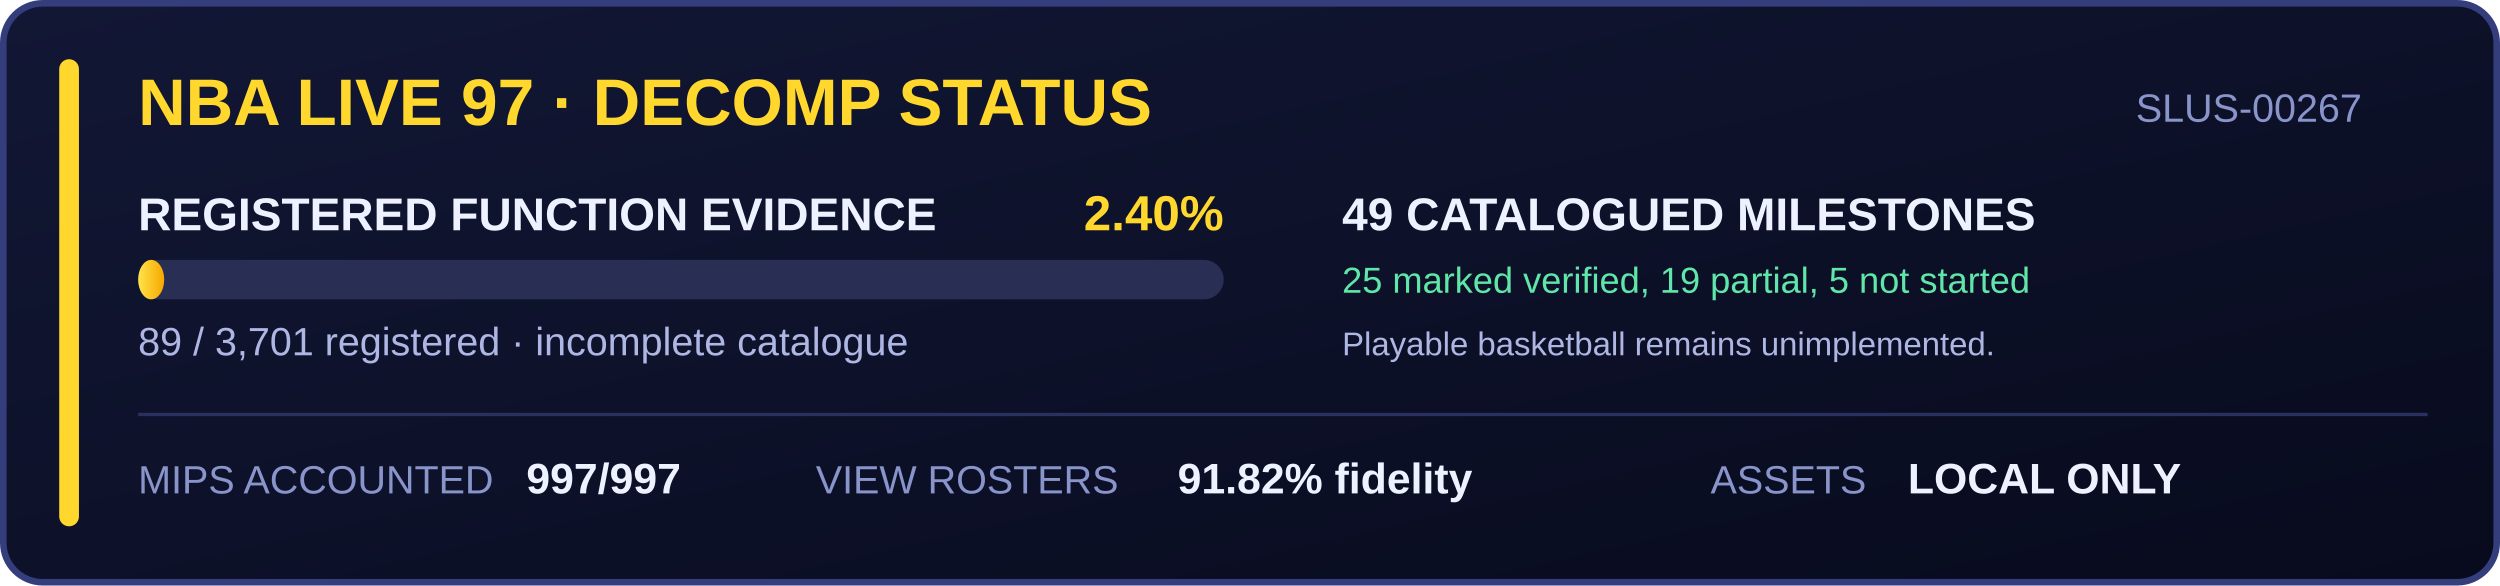
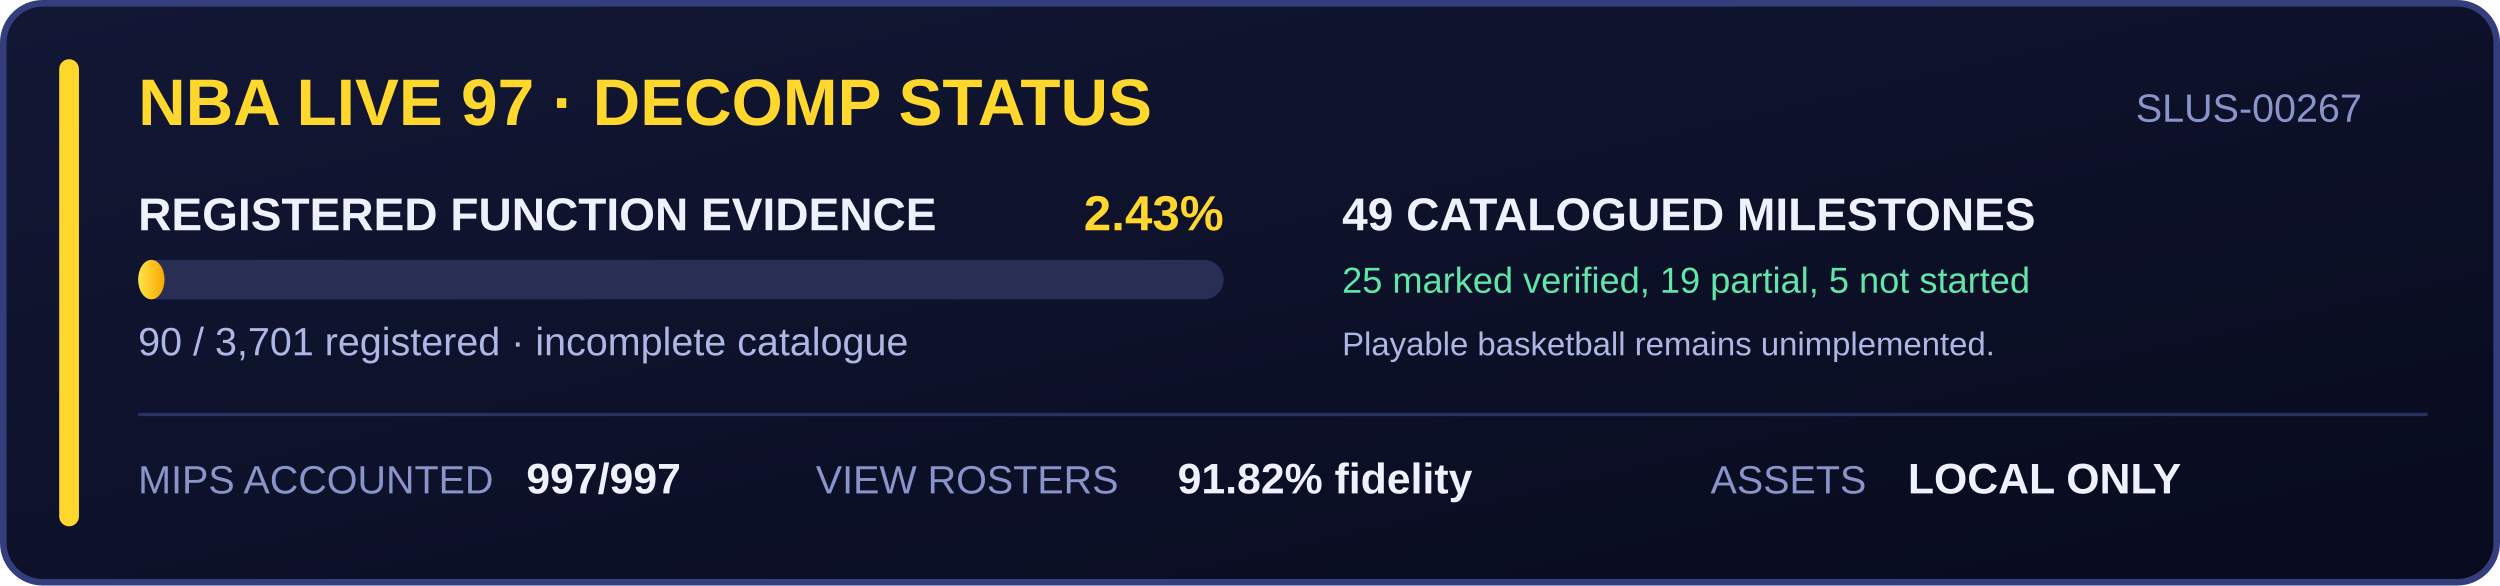
<svg xmlns="http://www.w3.org/2000/svg" width="760" height="178" viewBox="0 0 760 178" role="img" aria-labelledby="title desc">
  <defs>
    <linearGradient id="panel" x1="0" y1="0" x2="1" y2="1">
      <stop stop-color="#121735" />
      <stop offset="1" stop-color="#080b1d" />
    </linearGradient>
    <linearGradient id="gold" x1="0" y1="0" x2="1" y2="0">
      <stop stop-color="#ffe44a" />
      <stop offset="1" stop-color="#f6a800" />
    </linearGradient>
  </defs>
  <rect x="1" y="1" width="758" height="176" rx="12" fill="url(#panel)" stroke="#343e7d" stroke-width="2" />
  <rect x="18" y="18" width="6" height="142" rx="3" fill="#ffd72d" />
  <g font-family="Segoe UI, Arial, sans-serif">
    <text x="42" y="38" fill="#ffd72d" font-size="20" font-weight="700">NBA LIVE 97 · DECOMP STATUS</text>
    <text x="718" y="37" fill="#8994ca" font-size="12" text-anchor="end">SLUS-00267</text>
    <text x="42" y="70" fill="#eef1ff" font-size="14" font-weight="600">REGISTERED FUNCTION EVIDENCE</text>
-     <text x="372" y="70" fill="#ffd72d" font-size="15" font-weight="700" text-anchor="end">2.40%</text>
+     <text x="372" y="70" fill="#ffd72d" font-size="15" font-weight="700" text-anchor="end">2.43%</text>
    <rect x="42" y="79" width="330" height="12" rx="6" fill="#282e54" />
-     <rect x="42" y="79" width="7.92" height="12" rx="6" fill="url(#gold)" />
-     <text x="42" y="108" fill="#aeb7e4" font-size="12">89 / 3,701 registered · incomplete catalogue</text>
+     <rect x="42" y="79" width="8.02" height="12" rx="6" fill="url(#gold)" />
+     <text x="42" y="108" fill="#aeb7e4" font-size="12">90 / 3,701 registered · incomplete catalogue</text>
    <text x="408" y="70" fill="#eef1ff" font-size="14" font-weight="600">49 CATALOGUED MILESTONES</text>
    <text x="408" y="89" fill="#60e6a8" font-size="11">25 marked verified, 19 partial, 5 not started</text>
    <text x="408" y="108" fill="#aeb7e4" font-size="10">Playable basketball remains unimplemented.</text>
    <line x1="42" y1="126" x2="738" y2="126" stroke="#29315f" />
    <text x="42" y="150" fill="#8994ca" font-size="12">MIPS ACCOUNTED</text>
    <text x="160" y="150" fill="#eef1ff" font-size="13" font-weight="700">997/997</text>
    <text x="248" y="150" fill="#8994ca" font-size="12">VIEW ROSTERS</text>
    <text x="358" y="150" fill="#eef1ff" font-size="13" font-weight="700">91.82% fidelity</text>
    <text x="520" y="150" fill="#8994ca" font-size="12">ASSETS</text>
    <text x="580" y="150" fill="#eef1ff" font-size="13" font-weight="700">LOCAL ONLY</text>
  </g>
</svg>
